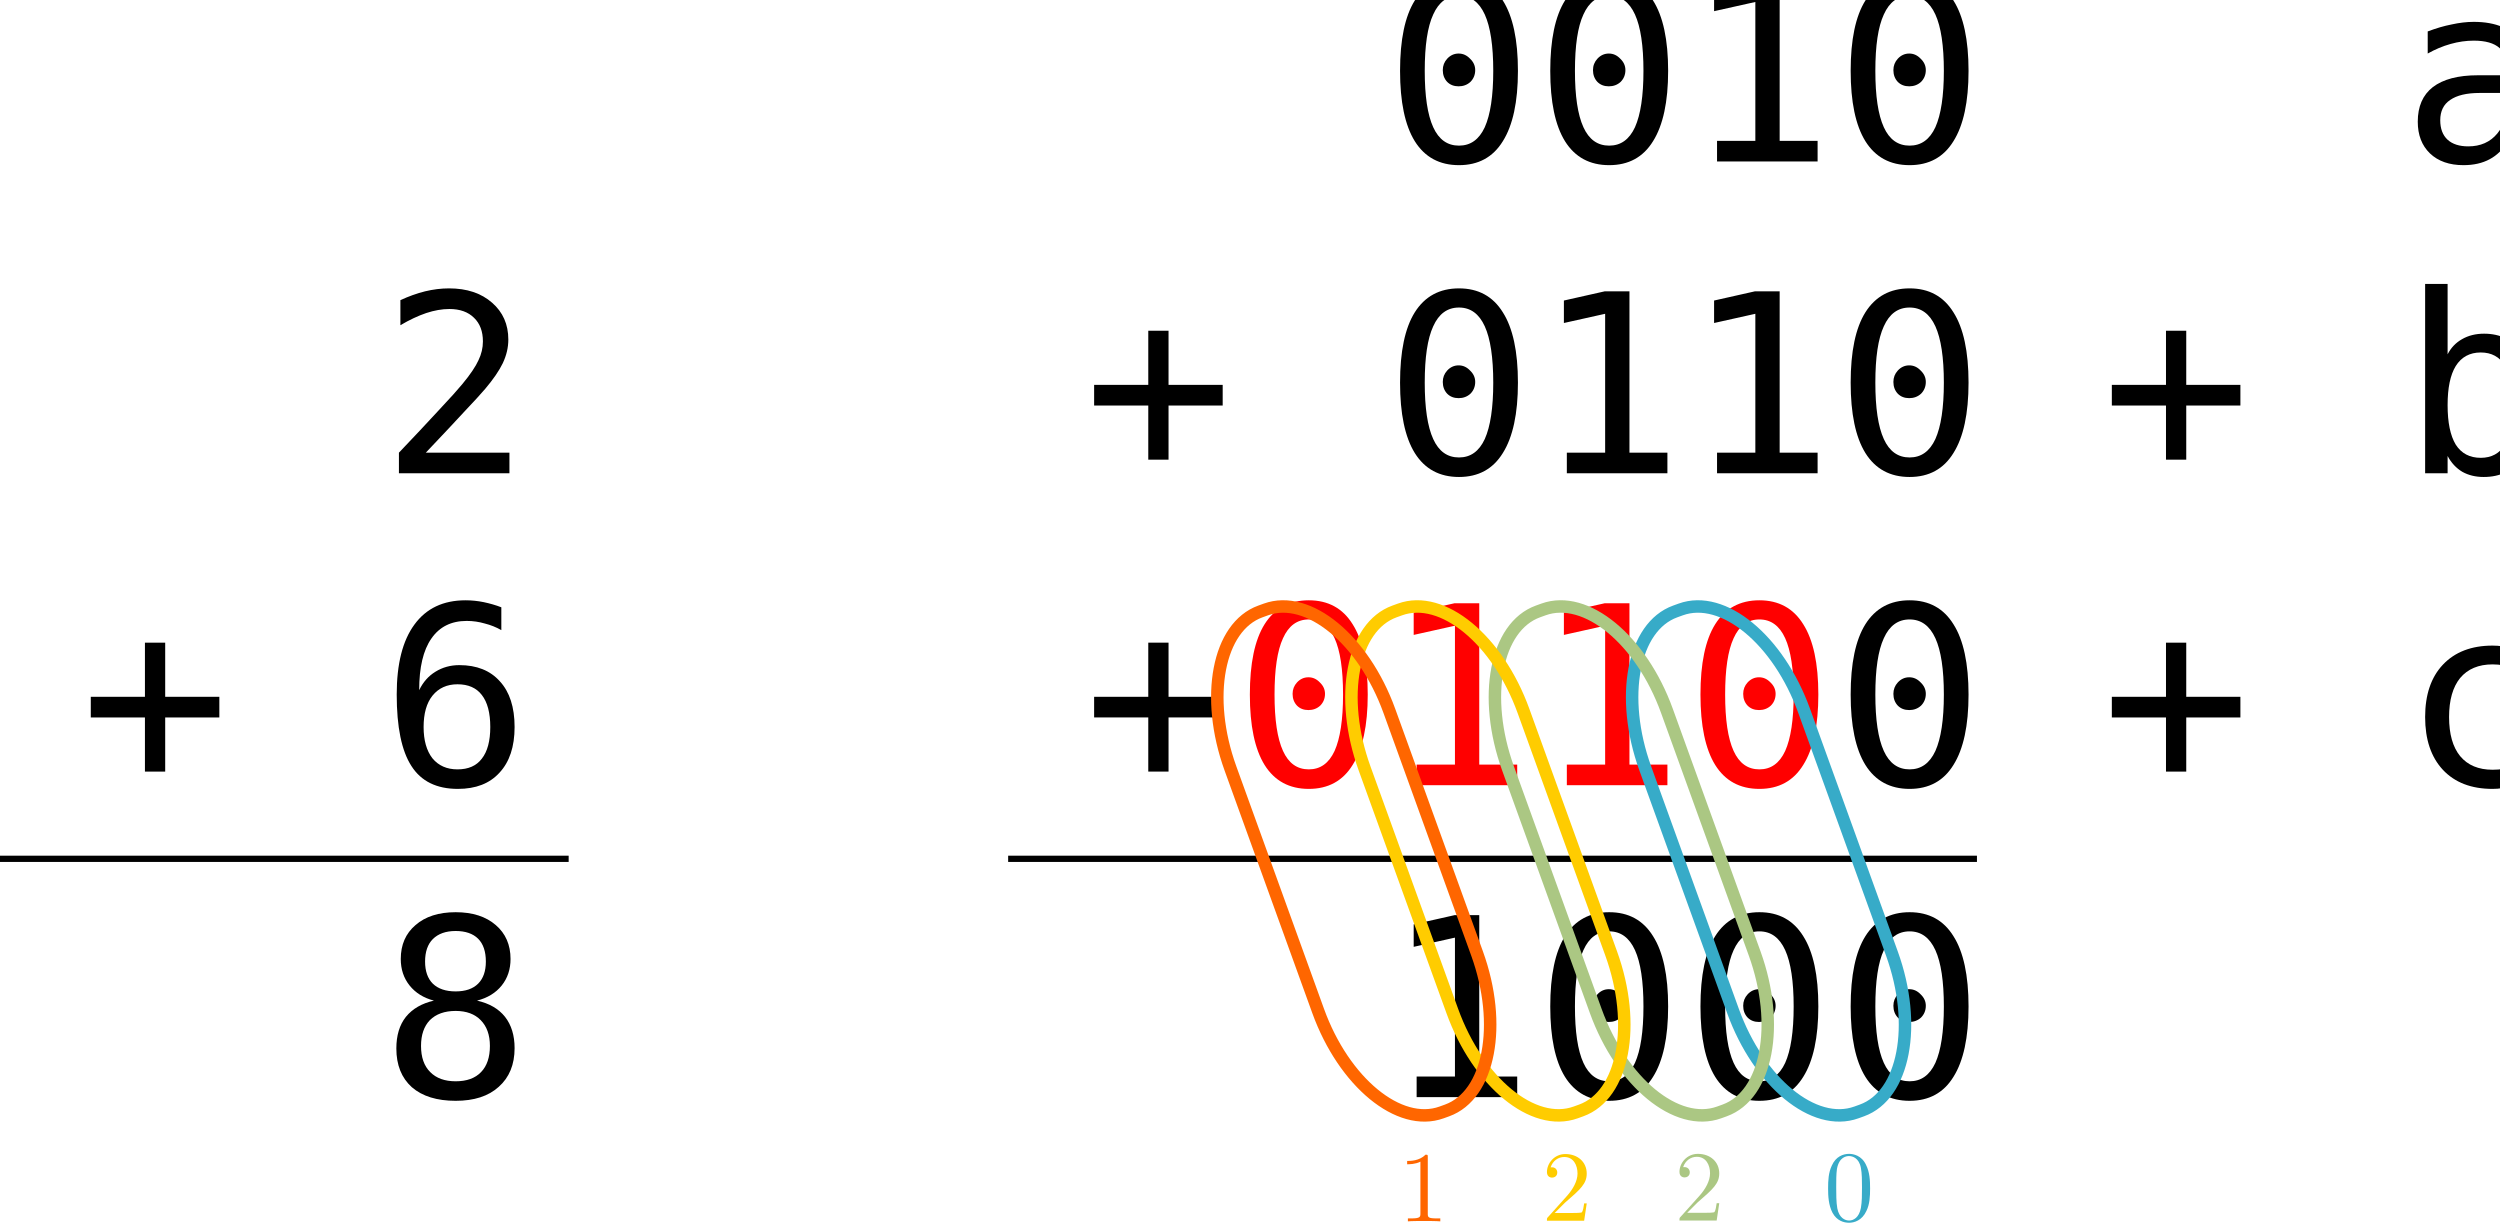
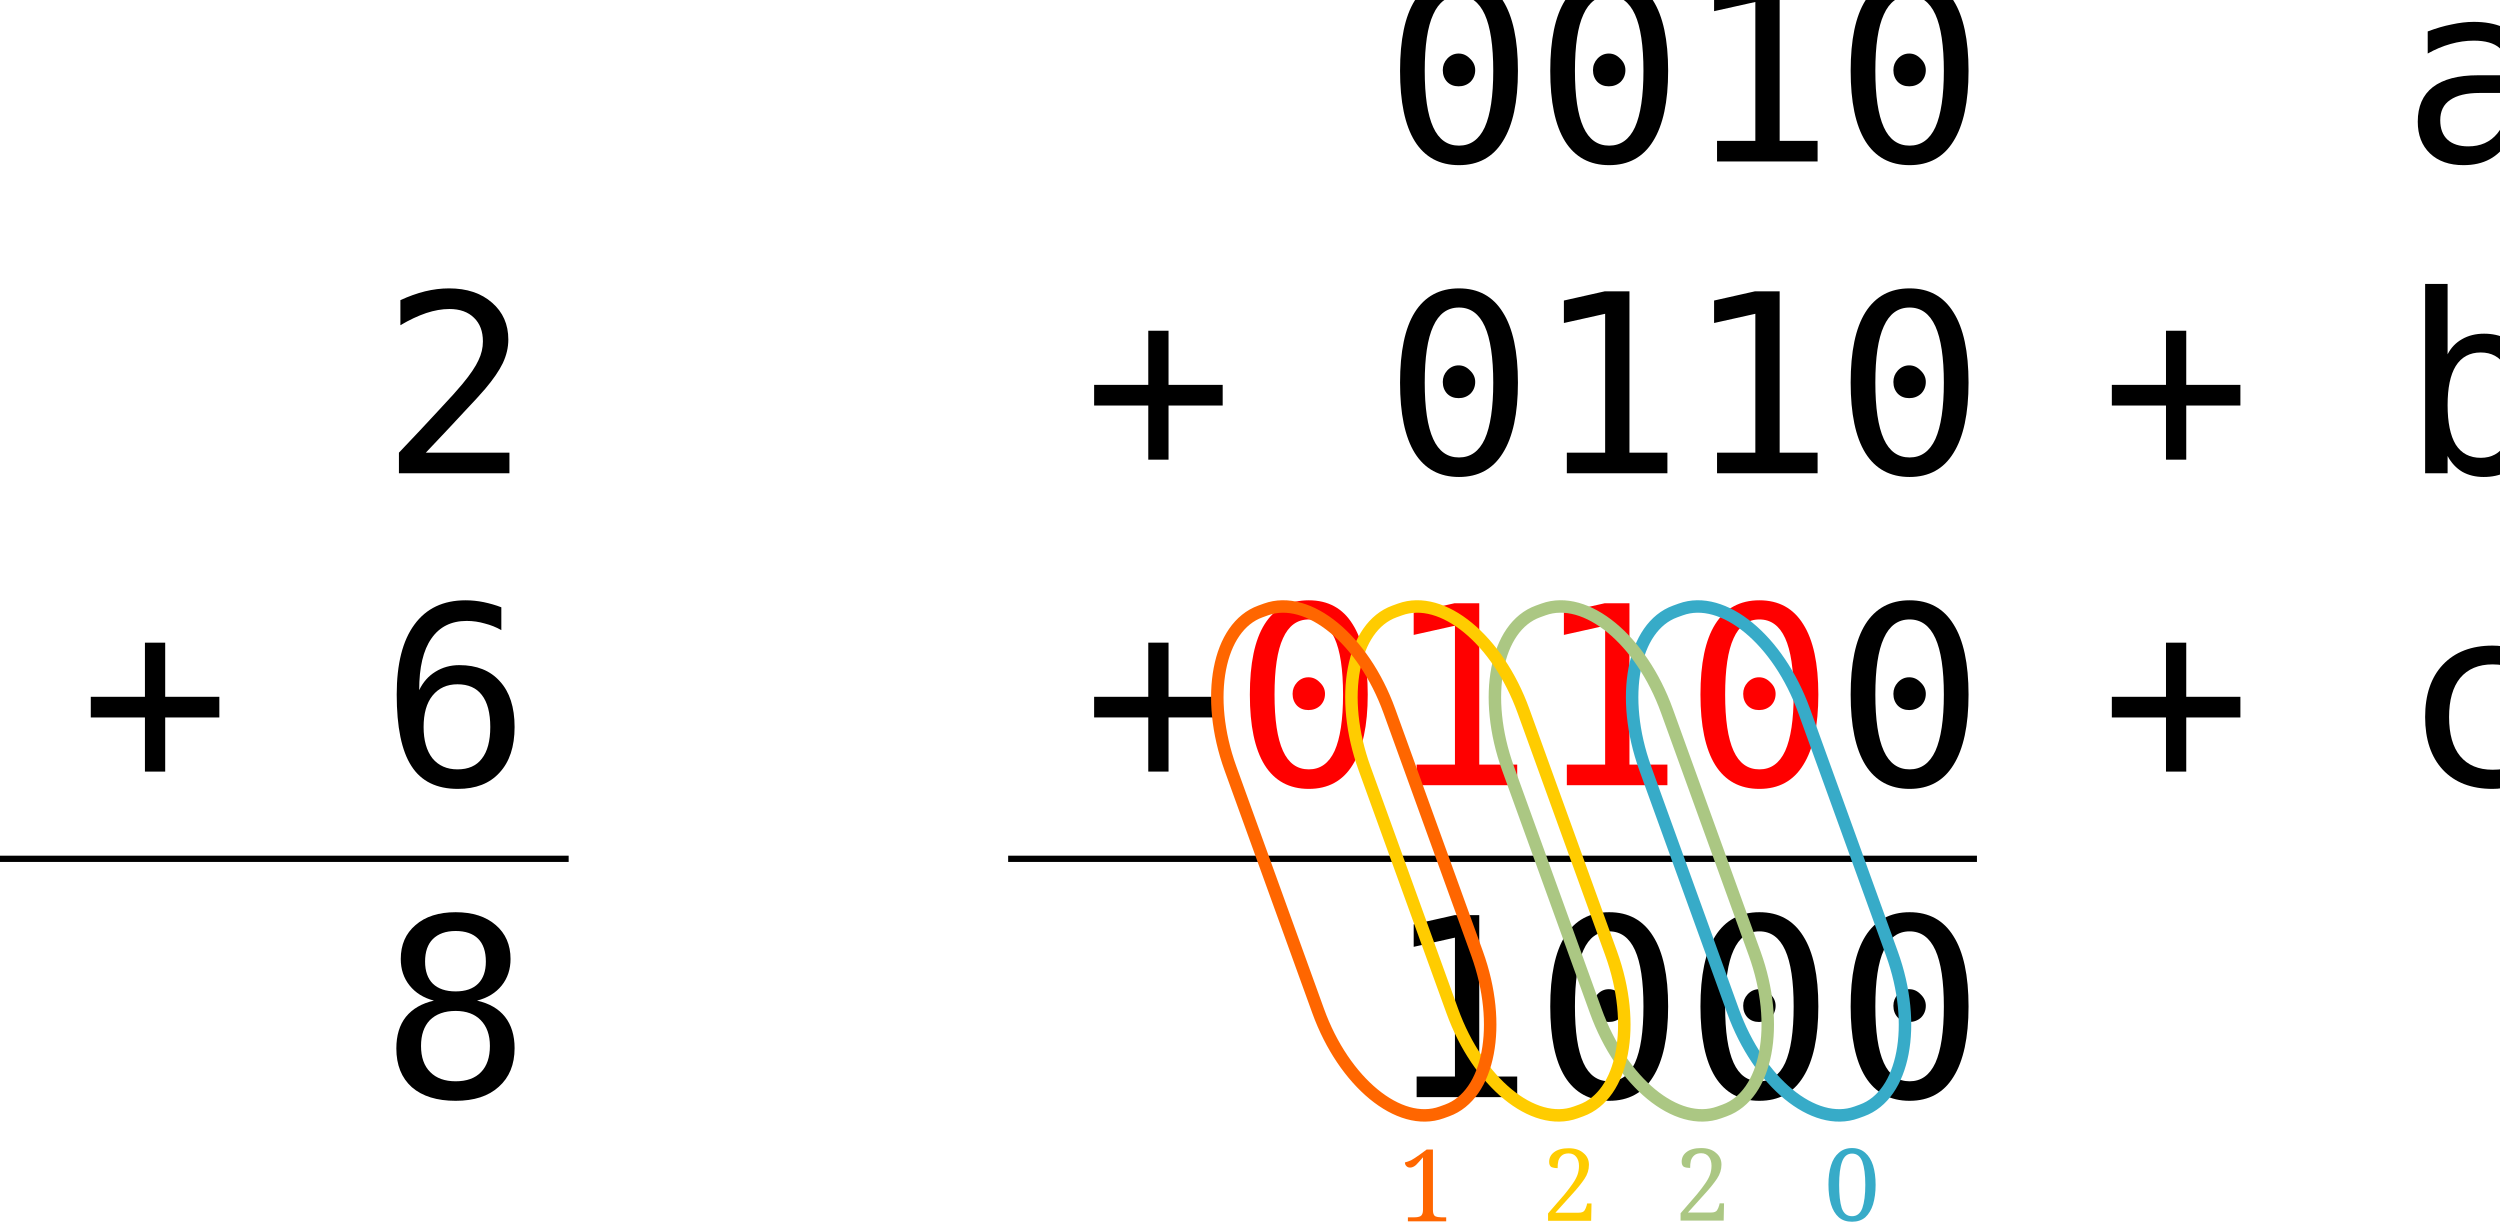
<svg xmlns="http://www.w3.org/2000/svg" width="106.042mm" height="51.838mm" viewBox="0 0 106.042 51.838" version="1.1" id="svg8824">
  <defs id="defs8818" />
  <g id="layer1" transform="translate(-66.14921,-35.39692)">
-     <text xml:space="preserve" style="font-style:normal;font-variant:normal;font-weight:normal;font-stretch:normal;font-size:10.583px;line-height:1.25;font-family:Consolas;-inkscape-font-specification:Consolas;letter-spacing:0px;word-spacing:0px;fill:#000000;fill-opacity:1;stroke:none;stroke-width:0.265;" x="69.548" y="55.473" id="text9371">
-       <tspan id="tspan9369" x="69.548" y="55.473" style="stroke-width:0.265;-inkscape-font-specification:Consolas;font-family:Consolas;font-weight:normal;font-style:normal;font-stretch:normal;font-variant:normal;">  2</tspan>
-       <tspan x="69.548" y="68.702" style="stroke-width:0.265;-inkscape-font-specification:Consolas;font-family:Consolas;font-weight:normal;font-style:normal;font-stretch:normal;font-variant:normal;" id="tspan9373">+ 6</tspan>
-       <tspan x="69.548" y="81.932" style="stroke-width:0.265;-inkscape-font-specification:Consolas;font-family:Consolas;font-weight:normal;font-style:normal;font-stretch:normal;font-variant:normal;" id="tspan9375">  8</tspan>
+     <text xml:space="preserve" style="font-style:normal;font-variant:normal;font-weight:normal;font-stretch:normal;font-size:10.583px;line-height:1.25;font-family:Consolas;-inkscape-font-specification:Consolas;letter-spacing:0px;word-spacing:0px;fill:#000000;fill-opacity:1;stroke:none;stroke-width:0.265" x="69.548" y="55.473" id="text9371">
+       <tspan id="tspan9369" x="69.548" y="55.473" style="stroke-width:0.265;-inkscape-font-specification:Consolas;font-family:Consolas;font-weight:normal;font-style:normal;font-stretch:normal;font-variant:normal">  2</tspan>
+       <tspan x="69.548" y="68.702" style="stroke-width:0.265;-inkscape-font-specification:Consolas;font-family:Consolas;font-weight:normal;font-style:normal;font-stretch:normal;font-variant:normal" id="tspan9373">+ 6</tspan>
+       <tspan x="69.548" y="81.932" style="stroke-width:0.265;-inkscape-font-specification:Consolas;font-family:Consolas;font-weight:normal;font-style:normal;font-stretch:normal;font-variant:normal" id="tspan9375">  8</tspan>
    </text>
-     <text xml:space="preserve" style="font-style:normal;font-variant:normal;font-weight:normal;font-stretch:normal;font-size:10.583px;line-height:1.25;font-family:Consolas;-inkscape-font-specification:Consolas;letter-spacing:0px;word-spacing:0px;fill:#000000;fill-opacity:1;stroke:none;stroke-width:0.265;" x="112.105" y="42.244" id="text9379">
-       <tspan id="tspan9377" x="112.105" y="42.244" style="stroke-width:0.265;-inkscape-font-specification:Consolas;font-family:Consolas;font-weight:normal;font-style:normal;font-stretch:normal;font-variant:normal;">  0010</tspan>
-       <tspan x="112.105" y="55.473" style="stroke-width:0.265;-inkscape-font-specification:Consolas;font-family:Consolas;font-weight:normal;font-style:normal;font-stretch:normal;font-variant:normal;" id="tspan9381">+ 0110</tspan>
-       <tspan x="112.105" y="68.702" style="stroke-width:0.265;-inkscape-font-specification:Consolas;font-family:Consolas;font-weight:normal;font-style:normal;font-stretch:normal;font-variant:normal;" id="tspan837">+<tspan style="fill:#ff0000;fill-opacity:1;-inkscape-font-specification:Consolas;font-family:Consolas;font-weight:normal;font-style:normal;font-stretch:normal;font-variant:normal;" id="tspan859">0110</tspan>0</tspan>
-       <tspan x="112.105" y="81.932" style="stroke-width:0.265;-inkscape-font-specification:Consolas;font-family:Consolas;font-weight:normal;font-style:normal;font-stretch:normal;font-variant:normal;" id="tspan9383">  1000</tspan>
+     <text xml:space="preserve" style="font-style:normal;font-variant:normal;font-weight:normal;font-stretch:normal;font-size:10.583px;line-height:1.25;font-family:Consolas;-inkscape-font-specification:Consolas;letter-spacing:0px;word-spacing:0px;fill:#000000;fill-opacity:1;stroke:none;stroke-width:0.265" x="112.105" y="42.244" id="text9379">
+       <tspan id="tspan9377" x="112.105" y="42.244" style="stroke-width:0.265;-inkscape-font-specification:Consolas;font-family:Consolas;font-weight:normal;font-style:normal;font-stretch:normal;font-variant:normal">  0010</tspan>
+       <tspan x="112.105" y="55.473" style="stroke-width:0.265;-inkscape-font-specification:Consolas;font-family:Consolas;font-weight:normal;font-style:normal;font-stretch:normal;font-variant:normal" id="tspan9381">+ 0110</tspan>
+       <tspan x="112.105" y="68.702" style="stroke-width:0.265;-inkscape-font-specification:Consolas;font-family:Consolas;font-weight:normal;font-style:normal;font-stretch:normal;font-variant:normal" id="tspan837">+<tspan style="fill:#ff0000;fill-opacity:1;-inkscape-font-specification:Consolas;font-family:Consolas;font-weight:normal;font-style:normal;font-stretch:normal;font-variant:normal" id="tspan859">0110</tspan>0</tspan>
+       <tspan x="112.105" y="81.932" style="stroke-width:0.265;-inkscape-font-specification:Consolas;font-family:Consolas;font-weight:normal;font-style:normal;font-stretch:normal;font-variant:normal" id="tspan9383">  1000</tspan>
    </text>
    <path style="fill:none;stroke:#000000;stroke-width:0.265px;stroke-linecap:butt;stroke-linejoin:miter;stroke-opacity:1" d="M 66.149,71.825 H 90.27" id="path9387" />
    <path style="fill:none;stroke:#000000;stroke-width:0.265px;stroke-linecap:butt;stroke-linejoin:miter;stroke-opacity:1" d="m 108.912,71.825 h 41.093" id="path9389" />
-     <text id="text833" y="42.244" x="155.272" style="font-style:normal;font-variant:normal;font-weight:normal;font-stretch:normal;font-size:10.583px;line-height:1.25;font-family:Consolas;-inkscape-font-specification:Consolas;letter-spacing:0px;word-spacing:0px;fill:#000000;fill-opacity:1;stroke:none;stroke-width:0.265;" xml:space="preserve">
-       <tspan style="stroke-width:0.265;-inkscape-font-specification:Consolas;font-family:Consolas;font-weight:normal;font-style:normal;font-stretch:normal;font-variant:normal;" y="42.244" x="155.272" id="tspan827">  a</tspan>
-       <tspan id="tspan829" style="stroke-width:0.265;-inkscape-font-specification:Consolas;font-family:Consolas;font-weight:normal;font-style:normal;font-stretch:normal;font-variant:normal;" y="55.473" x="155.272">+ b</tspan>
-       <tspan id="tspan831" style="stroke-width:0.265;-inkscape-font-specification:Consolas;font-family:Consolas;font-weight:normal;font-style:normal;font-stretch:normal;font-variant:normal;" y="68.702" x="155.272">+ c</tspan>
+     <text id="text833" y="42.244" x="155.272" style="font-style:normal;font-variant:normal;font-weight:normal;font-stretch:normal;font-size:10.583px;line-height:1.25;font-family:Consolas;-inkscape-font-specification:Consolas;letter-spacing:0px;word-spacing:0px;fill:#000000;fill-opacity:1;stroke:none;stroke-width:0.265" xml:space="preserve">
+       <tspan style="stroke-width:0.265;-inkscape-font-specification:Consolas;font-family:Consolas;font-weight:normal;font-style:normal;font-stretch:normal;font-variant:normal" y="42.244" x="155.272" id="tspan827">  a</tspan>
+       <tspan id="tspan829" style="stroke-width:0.265;-inkscape-font-specification:Consolas;font-family:Consolas;font-weight:normal;font-style:normal;font-stretch:normal;font-variant:normal" y="55.473" x="155.272">+ b</tspan>
+       <tspan id="tspan831" style="stroke-width:0.265;-inkscape-font-specification:Consolas;font-family:Consolas;font-weight:normal;font-style:normal;font-stretch:normal;font-variant:normal" y="68.702" x="155.272">+ c</tspan>
    </text>
    <rect style="opacity:1;fill:none;fill-opacity:1;fill-rule:nonzero;stroke:#37abc8;stroke-width:0.529;stroke-linecap:round;stroke-linejoin:round;stroke-miterlimit:4;stroke-dasharray:none;stroke-dashoffset:0;stroke-opacity:1;paint-order:normal" id="rect925" width="22.597" height="7.168" x="104.334" y="-111.884" rx="5.828" ry="3.46" transform="rotate(70.12044)" />
    <rect transform="rotate(70.12044)" ry="3.46" rx="5.828" y="-106.41" x="102.354" height="7.168" width="22.597" id="rect927" style="opacity:1;fill:none;fill-opacity:1;fill-rule:nonzero;stroke:#abc783;stroke-width:0.529;stroke-linecap:round;stroke-linejoin:round;stroke-miterlimit:4;stroke-dasharray:none;stroke-dashoffset:0;stroke-opacity:1;paint-order:normal" />
    <rect style="opacity:1;fill:none;fill-opacity:1;fill-rule:nonzero;stroke:#ffcc00;stroke-width:0.529;stroke-linecap:round;stroke-linejoin:round;stroke-miterlimit:4;stroke-dasharray:none;stroke-dashoffset:0;stroke-opacity:1;paint-order:normal" id="rect929" width="22.597" height="7.168" x="100.285" y="-100.687" rx="5.828" ry="3.46" transform="rotate(70.12044)" />
    <rect transform="rotate(70.12044)" ry="3.46" rx="5.828" y="-95.337" x="98.351" height="7.168" width="22.597" id="rect931" style="opacity:1;fill:none;fill-opacity:1;fill-rule:nonzero;stroke:#ff6600;stroke-width:0.529;stroke-linecap:round;stroke-linejoin:round;stroke-miterlimit:4;stroke-dasharray:none;stroke-dashoffset:0;stroke-opacity:1;paint-order:normal" />
-     <text xml:space="preserve" style="font-style:normal;font-weight:normal;font-size:4.256px;line-height:1.25;font-family:'Cambria Math';letter-spacing:0px;word-spacing:0px;fill:#ff6600;fill-opacity:1;stroke:none;stroke-width:0.106" x="125.461" y="87.204" id="text935">
-       <tspan id="tspan933" x="125.461" y="87.204" style="fill:#ff6600;fill-opacity:1;stroke-width:0.106">1</tspan>
+     <text xml:space="preserve" style="font-style:normal;font-weight:normal;font-size:4.256px;line-height:1.25;font-family:Cambria;letter-spacing:0px;word-spacing:0px;fill:#ff6600;fill-opacity:1;stroke:none;stroke-width:0.106;-inkscape-font-specification:Cambria;font-stretch:normal;font-variant:normal" x="125.461" y="87.204" id="text935">
+       <tspan id="tspan933" x="125.461" y="87.204" style="fill:#ff6600;fill-opacity:1;stroke-width:0.106;-inkscape-font-specification:Cambria;font-family:Cambria;font-weight:normal;font-style:normal;font-stretch:normal;font-variant:normal">1</tspan>
    </text>
-     <text id="text939" y="87.177" x="131.547" style="font-style:normal;font-weight:normal;font-size:4.256px;line-height:1.25;font-family:'Cambria Math';letter-spacing:0px;word-spacing:0px;fill:#ffcc00;fill-opacity:1;stroke:none;stroke-width:0.106" xml:space="preserve">
-       <tspan style="fill:#ffcc00;fill-opacity:1;stroke-width:0.106" y="87.177" x="131.547" id="tspan937">2</tspan>
+     <text id="text939" y="87.177" x="131.547" style="font-style:normal;font-weight:normal;font-size:4.256px;line-height:1.25;font-family:Cambria;letter-spacing:0px;word-spacing:0px;fill:#ffcc00;fill-opacity:1;stroke:none;stroke-width:0.106;-inkscape-font-specification:Cambria;font-stretch:normal;font-variant:normal" xml:space="preserve">
+       <tspan style="fill:#ffcc00;fill-opacity:1;stroke-width:0.106;-inkscape-font-specification:Cambria;font-family:Cambria;font-weight:normal;font-style:normal;font-stretch:normal;font-variant:normal" y="87.177" x="131.547" id="tspan937">2</tspan>
    </text>
-     <text xml:space="preserve" style="font-style:normal;font-weight:normal;font-size:4.256px;line-height:1.25;font-family:'Cambria Math';letter-spacing:0px;word-spacing:0px;fill:#abc783;fill-opacity:1;stroke:none;stroke-width:0.106" x="137.169" y="87.17" id="text943">
-       <tspan id="tspan941" x="137.169" y="87.17" style="fill:#abc783;fill-opacity:1;stroke-width:0.106">2</tspan>
+     <text xml:space="preserve" style="font-style:normal;font-weight:normal;font-size:4.256px;line-height:1.25;font-family:Cambria;letter-spacing:0px;word-spacing:0px;fill:#abc783;fill-opacity:1;stroke:none;stroke-width:0.106;-inkscape-font-specification:Cambria;font-stretch:normal;font-variant:normal" x="137.169" y="87.17" id="text943">
+       <tspan id="tspan941" x="137.169" y="87.17" style="fill:#abc783;fill-opacity:1;stroke-width:0.106;-inkscape-font-specification:Cambria;font-family:Cambria;font-weight:normal;font-style:normal;font-stretch:normal;font-variant:normal">2</tspan>
    </text>
-     <text id="text947" y="87.17" x="143.519" style="font-style:normal;font-weight:normal;font-size:4.256px;line-height:1.25;font-family:'Cambria Math';letter-spacing:0px;word-spacing:0px;fill:#37abc8;fill-opacity:1;stroke:none;stroke-width:0.106" xml:space="preserve">
-       <tspan style="fill:#37abc8;fill-opacity:1;stroke-width:0.106" y="87.17" x="143.519" id="tspan945">0</tspan>
+     <text id="text947" y="87.17" x="143.519" style="font-style:normal;font-weight:normal;font-size:4.256px;line-height:1.25;font-family:Cambria;letter-spacing:0px;word-spacing:0px;fill:#37abc8;fill-opacity:1;stroke:none;stroke-width:0.106;-inkscape-font-specification:Cambria;font-stretch:normal;font-variant:normal" xml:space="preserve">
+       <tspan style="fill:#37abc8;fill-opacity:1;stroke-width:0.106;-inkscape-font-specification:Cambria;font-family:Cambria;font-weight:normal;font-style:normal;font-stretch:normal;font-variant:normal" y="87.17" x="143.519" id="tspan945">0</tspan>
    </text>
  </g>
</svg>
